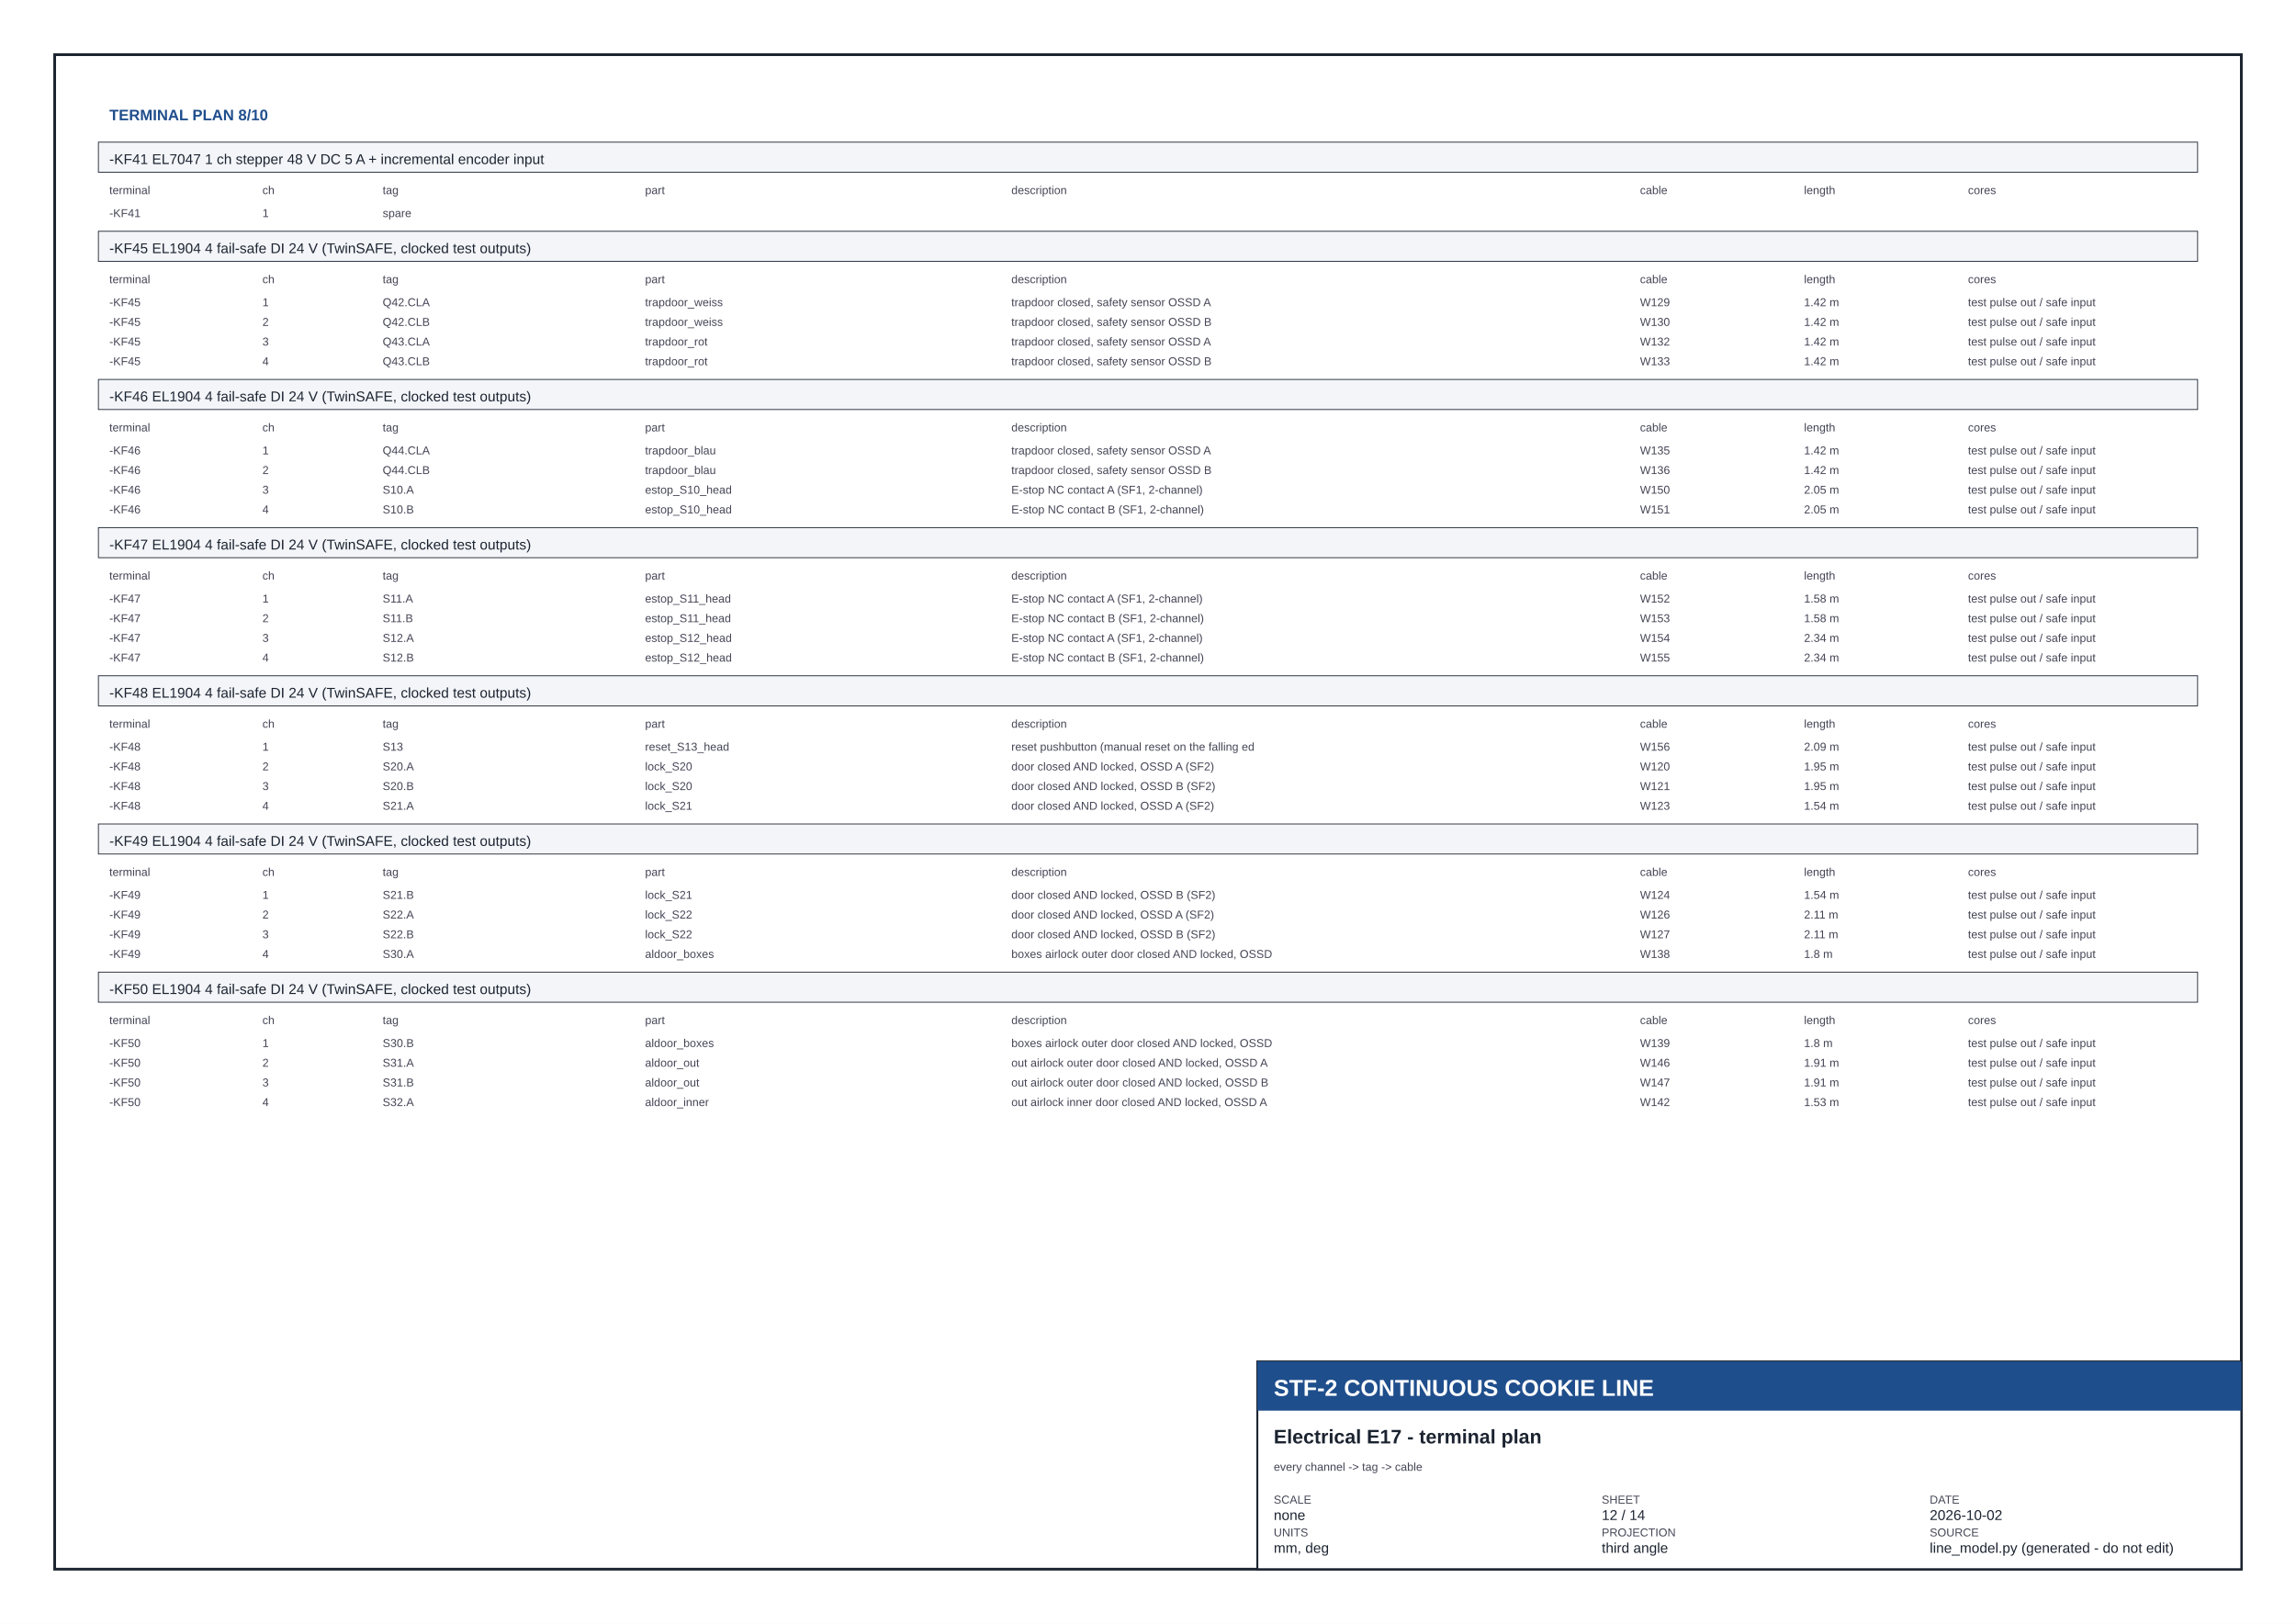
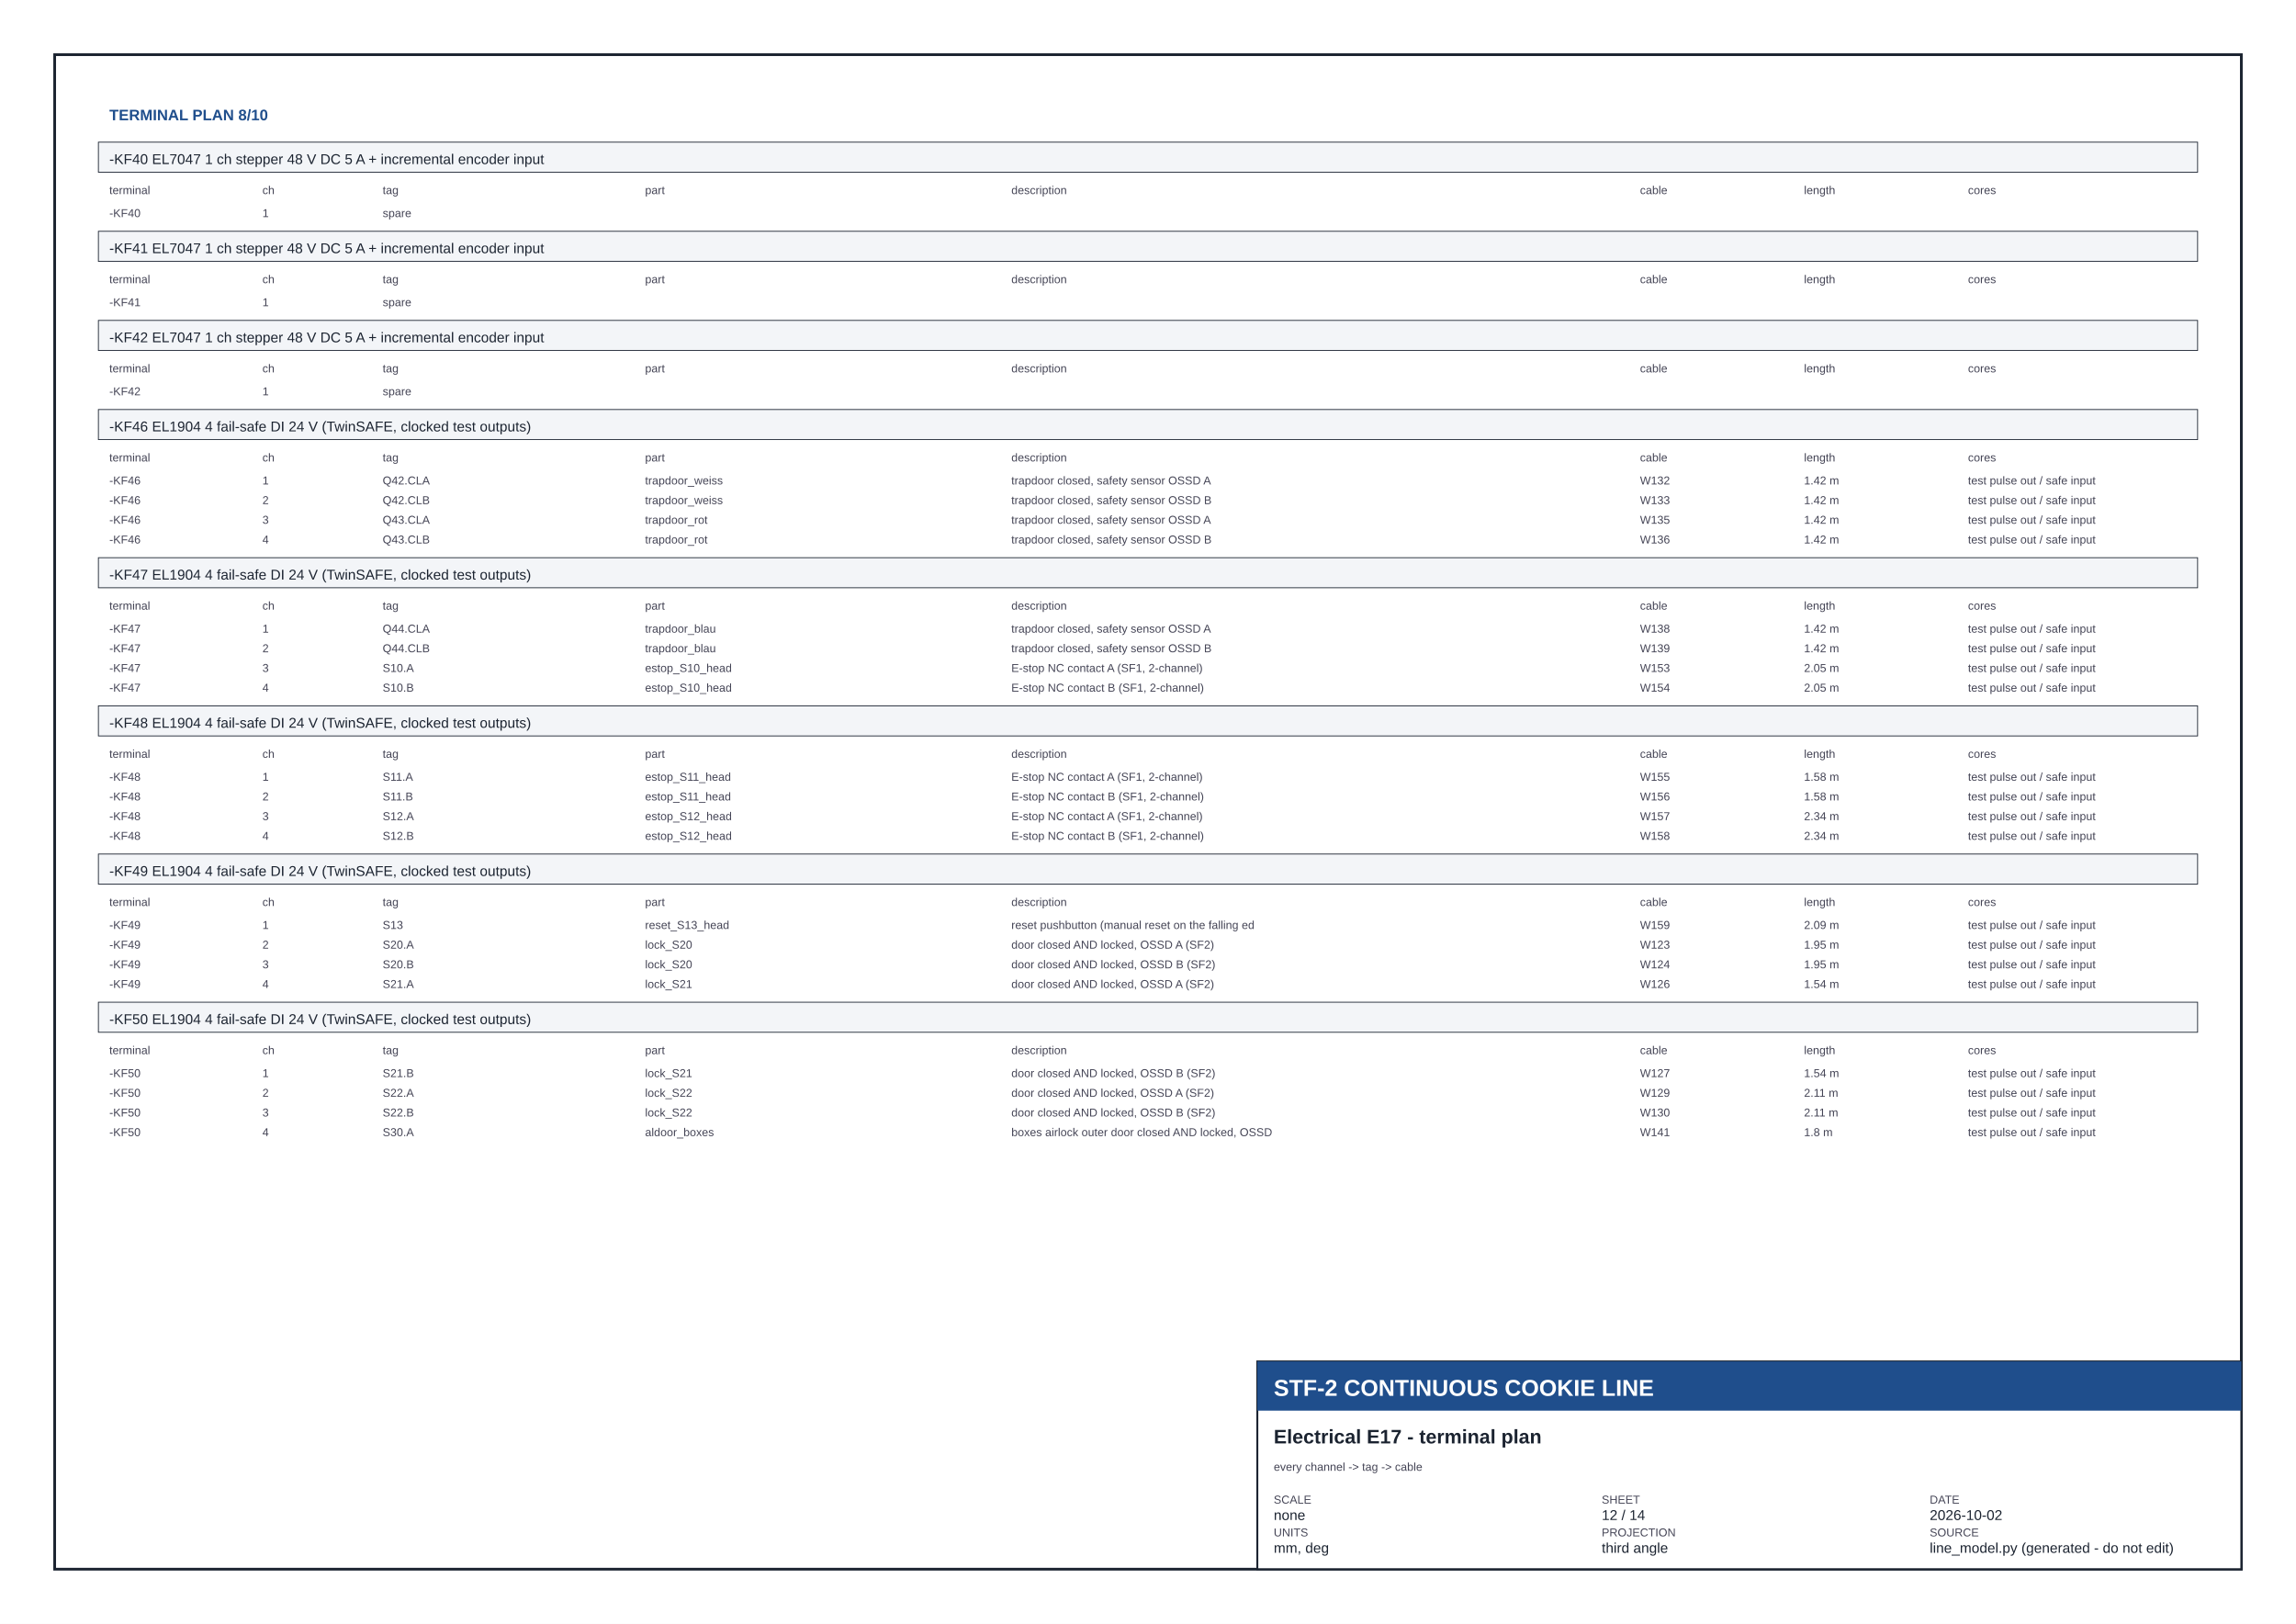
<svg xmlns="http://www.w3.org/2000/svg" width="420mm" height="297mm" viewBox="0 0 420 297">
  <defs>
    <marker id="a" viewBox="0 0 10 10" refX="5" refY="5" markerWidth="4" markerHeight="4" orient="auto-start-reverse">
      <path d="M0,2 L10,5 L0,8 z" fill="#1b2330" />
    </marker>
    <marker id="f" viewBox="0 0 10 10" refX="5" refY="5" markerWidth="5" markerHeight="5" orient="auto">
      <path d="M0,1 L10,5 L0,9 z" fill="#1f4e8c" />
    </marker>
    <pattern id="hatch" width="1.6" height="1.6" patternUnits="userSpaceOnUse" patternTransform="rotate(45)">
      <rect width="1.6" height="1.6" fill="#eef1f5" />
      <line x1="0" y1="0" x2="0" y2="1.6" stroke="#1b2330" stroke-width=".18" />
    </pattern>
  </defs>
  <style>
text{font-family:'Helvetica Neue',Arial,sans-serif;fill:#1b2330}
.vt{font-size:3.2px;font-weight:700;letter-spacing:.3px}
.dt{font-size:2.3px}
.dim{stroke:#1b2330;stroke-width:.15;fill:none}
.ext{stroke:#1b2330;stroke-width:.1}
.tb{font-size:2.6px}.tbh{font-size:4.2px;font-weight:700}.tbs{font-size:2.1px;fill:#445}
.nt{font-size:2.3px}.nh{font-size:2.8px;font-weight:700;fill:#1f4e8c}
.co{font-size:2.1px}.col{stroke:#1f4e8c;stroke-width:.15}
</style>
  <rect width="420" height="297" fill="#ffffff" />
  <rect x="10" y="10" width="400" height="277" fill="none" stroke="#1b2330" stroke-width=".5" />
  <text x="20.0" y="22.0" class="nh" text-anchor="start">TERMINAL PLAN 8/10</text>
  <rect x="18.0" y="26.0" width="384.0" height="5.5" fill="#f3f5f8" stroke="#1b2330" stroke-width="0.15" />
-   <text x="20.0" y="30.0" class="tb" text-anchor="start">-KF41  EL7047  1 ch stepper 48 V DC 5 A + incremental encoder input</text>
+   <text x="20.0" y="30.0" class="tb" text-anchor="start">-KF40  EL7047  1 ch stepper 48 V DC 5 A + incremental encoder input</text>
  <text x="20.0" y="35.5" class="tbs" text-anchor="start">terminal</text>
  <text x="48.0" y="35.5" class="tbs" text-anchor="start">ch</text>
  <text x="70.0" y="35.5" class="tbs" text-anchor="start">tag</text>
  <text x="118.0" y="35.5" class="tbs" text-anchor="start">part</text>
  <text x="185.0" y="35.5" class="tbs" text-anchor="start">description</text>
  <text x="300.0" y="35.5" class="tbs" text-anchor="start">cable</text>
  <text x="330.0" y="35.5" class="tbs" text-anchor="start">length</text>
  <text x="360.0" y="35.5" class="tbs" text-anchor="start">cores</text>
-   <text x="20.0" y="39.7" class="tbs" text-anchor="start">-KF41</text>
+   <text x="20.0" y="39.7" class="tbs" text-anchor="start">-KF40</text>
  <text x="48.0" y="39.7" class="tbs" text-anchor="start">1</text>
  <text x="70.0" y="39.7" class="tbs" text-anchor="start">spare</text>
  <text x="118.0" y="39.7" class="tbs" text-anchor="start" />
  <text x="185.0" y="39.7" class="tbs" text-anchor="start" />
  <text x="300.0" y="39.7" class="tbs" text-anchor="start" />
  <text x="330.0" y="39.7" class="tbs" text-anchor="start" />
  <text x="360.0" y="39.7" class="tbs" text-anchor="start" />
  <rect x="18.0" y="42.3" width="384.0" height="5.5" fill="#f3f5f8" stroke="#1b2330" stroke-width="0.15" />
-   <text x="20.0" y="46.3" class="tb" text-anchor="start">-KF45  EL1904  4 fail-safe DI 24 V (TwinSAFE, clocked test outputs)</text>
+   <text x="20.0" y="46.3" class="tb" text-anchor="start">-KF41  EL7047  1 ch stepper 48 V DC 5 A + incremental encoder input</text>
  <text x="20.0" y="51.8" class="tbs" text-anchor="start">terminal</text>
  <text x="48.0" y="51.8" class="tbs" text-anchor="start">ch</text>
  <text x="70.0" y="51.8" class="tbs" text-anchor="start">tag</text>
  <text x="118.0" y="51.8" class="tbs" text-anchor="start">part</text>
  <text x="185.0" y="51.8" class="tbs" text-anchor="start">description</text>
  <text x="300.0" y="51.8" class="tbs" text-anchor="start">cable</text>
  <text x="330.0" y="51.8" class="tbs" text-anchor="start">length</text>
  <text x="360.0" y="51.8" class="tbs" text-anchor="start">cores</text>
-   <text x="20.0" y="56.0" class="tbs" text-anchor="start">-KF45</text>
+   <text x="20.0" y="56.0" class="tbs" text-anchor="start">-KF41</text>
  <text x="48.0" y="56.0" class="tbs" text-anchor="start">1</text>
-   <text x="70.0" y="56.0" class="tbs" text-anchor="start">Q42.CLA</text>
-   <text x="118.0" y="56.0" class="tbs" text-anchor="start">trapdoor_weiss</text>
-   <text x="185.0" y="56.0" class="tbs" text-anchor="start">trapdoor closed, safety sensor OSSD A</text>
-   <text x="300.0" y="56.0" class="tbs" text-anchor="start">W129</text>
-   <text x="330.0" y="56.0" class="tbs" text-anchor="start">1.42 m</text>
-   <text x="360.0" y="56.0" class="tbs" text-anchor="start">test pulse out / safe input </text>
-   <text x="20.0" y="59.6" class="tbs" text-anchor="start">-KF45</text>
-   <text x="48.0" y="59.6" class="tbs" text-anchor="start">2</text>
-   <text x="70.0" y="59.6" class="tbs" text-anchor="start">Q42.CLB</text>
-   <text x="118.0" y="59.6" class="tbs" text-anchor="start">trapdoor_weiss</text>
-   <text x="185.0" y="59.6" class="tbs" text-anchor="start">trapdoor closed, safety sensor OSSD B</text>
-   <text x="300.0" y="59.6" class="tbs" text-anchor="start">W130</text>
-   <text x="330.0" y="59.6" class="tbs" text-anchor="start">1.42 m</text>
-   <text x="360.0" y="59.6" class="tbs" text-anchor="start">test pulse out / safe input </text>
-   <text x="20.0" y="63.2" class="tbs" text-anchor="start">-KF45</text>
-   <text x="48.0" y="63.2" class="tbs" text-anchor="start">3</text>
-   <text x="70.0" y="63.2" class="tbs" text-anchor="start">Q43.CLA</text>
-   <text x="118.0" y="63.2" class="tbs" text-anchor="start">trapdoor_rot</text>
-   <text x="185.0" y="63.2" class="tbs" text-anchor="start">trapdoor closed, safety sensor OSSD A</text>
-   <text x="300.0" y="63.2" class="tbs" text-anchor="start">W132</text>
-   <text x="330.0" y="63.2" class="tbs" text-anchor="start">1.42 m</text>
-   <text x="360.0" y="63.2" class="tbs" text-anchor="start">test pulse out / safe input </text>
-   <text x="20.0" y="66.8" class="tbs" text-anchor="start">-KF45</text>
-   <text x="48.0" y="66.8" class="tbs" text-anchor="start">4</text>
-   <text x="70.0" y="66.8" class="tbs" text-anchor="start">Q43.CLB</text>
-   <text x="118.0" y="66.8" class="tbs" text-anchor="start">trapdoor_rot</text>
-   <text x="185.0" y="66.8" class="tbs" text-anchor="start">trapdoor closed, safety sensor OSSD B</text>
-   <text x="300.0" y="66.8" class="tbs" text-anchor="start">W133</text>
-   <text x="330.0" y="66.8" class="tbs" text-anchor="start">1.42 m</text>
-   <text x="360.0" y="66.8" class="tbs" text-anchor="start">test pulse out / safe input </text>
-   <rect x="18.0" y="69.4" width="384.0" height="5.5" fill="#f3f5f8" stroke="#1b2330" stroke-width="0.15" />
-   <text x="20.0" y="73.4" class="tb" text-anchor="start">-KF46  EL1904  4 fail-safe DI 24 V (TwinSAFE, clocked test outputs)</text>
-   <text x="20.0" y="78.9" class="tbs" text-anchor="start">terminal</text>
-   <text x="48.0" y="78.9" class="tbs" text-anchor="start">ch</text>
-   <text x="70.0" y="78.9" class="tbs" text-anchor="start">tag</text>
-   <text x="118.0" y="78.9" class="tbs" text-anchor="start">part</text>
-   <text x="185.0" y="78.9" class="tbs" text-anchor="start">description</text>
-   <text x="300.0" y="78.9" class="tbs" text-anchor="start">cable</text>
-   <text x="330.0" y="78.9" class="tbs" text-anchor="start">length</text>
-   <text x="360.0" y="78.9" class="tbs" text-anchor="start">cores</text>
-   <text x="20.0" y="83.1" class="tbs" text-anchor="start">-KF46</text>
-   <text x="48.0" y="83.1" class="tbs" text-anchor="start">1</text>
-   <text x="70.0" y="83.1" class="tbs" text-anchor="start">Q44.CLA</text>
-   <text x="118.0" y="83.1" class="tbs" text-anchor="start">trapdoor_blau</text>
-   <text x="185.0" y="83.1" class="tbs" text-anchor="start">trapdoor closed, safety sensor OSSD A</text>
-   <text x="300.0" y="83.1" class="tbs" text-anchor="start">W135</text>
-   <text x="330.0" y="83.1" class="tbs" text-anchor="start">1.42 m</text>
-   <text x="360.0" y="83.1" class="tbs" text-anchor="start">test pulse out / safe input </text>
-   <text x="20.0" y="86.7" class="tbs" text-anchor="start">-KF46</text>
-   <text x="48.0" y="86.7" class="tbs" text-anchor="start">2</text>
-   <text x="70.0" y="86.7" class="tbs" text-anchor="start">Q44.CLB</text>
-   <text x="118.0" y="86.7" class="tbs" text-anchor="start">trapdoor_blau</text>
-   <text x="185.0" y="86.7" class="tbs" text-anchor="start">trapdoor closed, safety sensor OSSD B</text>
-   <text x="300.0" y="86.7" class="tbs" text-anchor="start">W136</text>
-   <text x="330.0" y="86.7" class="tbs" text-anchor="start">1.42 m</text>
-   <text x="360.0" y="86.7" class="tbs" text-anchor="start">test pulse out / safe input </text>
-   <text x="20.0" y="90.3" class="tbs" text-anchor="start">-KF46</text>
-   <text x="48.0" y="90.3" class="tbs" text-anchor="start">3</text>
-   <text x="70.0" y="90.3" class="tbs" text-anchor="start">S10.A</text>
-   <text x="118.0" y="90.3" class="tbs" text-anchor="start">estop_S10_head</text>
-   <text x="185.0" y="90.3" class="tbs" text-anchor="start">E-stop NC contact A (SF1, 2-channel)</text>
-   <text x="300.0" y="90.3" class="tbs" text-anchor="start">W150</text>
-   <text x="330.0" y="90.3" class="tbs" text-anchor="start">2.05 m</text>
-   <text x="360.0" y="90.3" class="tbs" text-anchor="start">test pulse out / safe input </text>
-   <text x="20.0" y="93.9" class="tbs" text-anchor="start">-KF46</text>
-   <text x="48.0" y="93.9" class="tbs" text-anchor="start">4</text>
-   <text x="70.0" y="93.9" class="tbs" text-anchor="start">S10.B</text>
-   <text x="118.0" y="93.9" class="tbs" text-anchor="start">estop_S10_head</text>
-   <text x="185.0" y="93.9" class="tbs" text-anchor="start">E-stop NC contact B (SF1, 2-channel)</text>
-   <text x="300.0" y="93.9" class="tbs" text-anchor="start">W151</text>
-   <text x="330.0" y="93.9" class="tbs" text-anchor="start">2.05 m</text>
-   <text x="360.0" y="93.9" class="tbs" text-anchor="start">test pulse out / safe input </text>
-   <rect x="18.0" y="96.5" width="384.0" height="5.5" fill="#f3f5f8" stroke="#1b2330" stroke-width="0.15" />
-   <text x="20.0" y="100.5" class="tb" text-anchor="start">-KF47  EL1904  4 fail-safe DI 24 V (TwinSAFE, clocked test outputs)</text>
-   <text x="20.0" y="106.0" class="tbs" text-anchor="start">terminal</text>
-   <text x="48.0" y="106.0" class="tbs" text-anchor="start">ch</text>
-   <text x="70.0" y="106.0" class="tbs" text-anchor="start">tag</text>
-   <text x="118.0" y="106.0" class="tbs" text-anchor="start">part</text>
-   <text x="185.0" y="106.0" class="tbs" text-anchor="start">description</text>
-   <text x="300.0" y="106.0" class="tbs" text-anchor="start">cable</text>
-   <text x="330.0" y="106.0" class="tbs" text-anchor="start">length</text>
-   <text x="360.0" y="106.0" class="tbs" text-anchor="start">cores</text>
-   <text x="20.0" y="110.2" class="tbs" text-anchor="start">-KF47</text>
-   <text x="48.0" y="110.2" class="tbs" text-anchor="start">1</text>
-   <text x="70.0" y="110.2" class="tbs" text-anchor="start">S11.A</text>
-   <text x="118.0" y="110.2" class="tbs" text-anchor="start">estop_S11_head</text>
-   <text x="185.0" y="110.2" class="tbs" text-anchor="start">E-stop NC contact A (SF1, 2-channel)</text>
-   <text x="300.0" y="110.2" class="tbs" text-anchor="start">W152</text>
-   <text x="330.0" y="110.2" class="tbs" text-anchor="start">1.58 m</text>
-   <text x="360.0" y="110.2" class="tbs" text-anchor="start">test pulse out / safe input </text>
-   <text x="20.0" y="113.8" class="tbs" text-anchor="start">-KF47</text>
-   <text x="48.0" y="113.8" class="tbs" text-anchor="start">2</text>
-   <text x="70.0" y="113.8" class="tbs" text-anchor="start">S11.B</text>
-   <text x="118.0" y="113.8" class="tbs" text-anchor="start">estop_S11_head</text>
-   <text x="185.0" y="113.8" class="tbs" text-anchor="start">E-stop NC contact B (SF1, 2-channel)</text>
-   <text x="300.0" y="113.8" class="tbs" text-anchor="start">W153</text>
-   <text x="330.0" y="113.8" class="tbs" text-anchor="start">1.58 m</text>
-   <text x="360.0" y="113.8" class="tbs" text-anchor="start">test pulse out / safe input </text>
-   <text x="20.0" y="117.4" class="tbs" text-anchor="start">-KF47</text>
-   <text x="48.0" y="117.4" class="tbs" text-anchor="start">3</text>
-   <text x="70.0" y="117.4" class="tbs" text-anchor="start">S12.A</text>
-   <text x="118.0" y="117.4" class="tbs" text-anchor="start">estop_S12_head</text>
-   <text x="185.0" y="117.4" class="tbs" text-anchor="start">E-stop NC contact A (SF1, 2-channel)</text>
-   <text x="300.0" y="117.4" class="tbs" text-anchor="start">W154</text>
-   <text x="330.0" y="117.4" class="tbs" text-anchor="start">2.34 m</text>
-   <text x="360.0" y="117.4" class="tbs" text-anchor="start">test pulse out / safe input </text>
-   <text x="20.0" y="121.0" class="tbs" text-anchor="start">-KF47</text>
-   <text x="48.0" y="121.0" class="tbs" text-anchor="start">4</text>
-   <text x="70.0" y="121.0" class="tbs" text-anchor="start">S12.B</text>
-   <text x="118.0" y="121.0" class="tbs" text-anchor="start">estop_S12_head</text>
-   <text x="185.0" y="121.0" class="tbs" text-anchor="start">E-stop NC contact B (SF1, 2-channel)</text>
-   <text x="300.0" y="121.0" class="tbs" text-anchor="start">W155</text>
-   <text x="330.0" y="121.0" class="tbs" text-anchor="start">2.34 m</text>
-   <text x="360.0" y="121.0" class="tbs" text-anchor="start">test pulse out / safe input </text>
-   <rect x="18.0" y="123.6" width="384.0" height="5.5" fill="#f3f5f8" stroke="#1b2330" stroke-width="0.15" />
-   <text x="20.0" y="127.6" class="tb" text-anchor="start">-KF48  EL1904  4 fail-safe DI 24 V (TwinSAFE, clocked test outputs)</text>
-   <text x="20.0" y="133.1" class="tbs" text-anchor="start">terminal</text>
-   <text x="48.0" y="133.1" class="tbs" text-anchor="start">ch</text>
-   <text x="70.0" y="133.1" class="tbs" text-anchor="start">tag</text>
-   <text x="118.0" y="133.1" class="tbs" text-anchor="start">part</text>
-   <text x="185.0" y="133.1" class="tbs" text-anchor="start">description</text>
-   <text x="300.0" y="133.1" class="tbs" text-anchor="start">cable</text>
-   <text x="330.0" y="133.1" class="tbs" text-anchor="start">length</text>
-   <text x="360.0" y="133.1" class="tbs" text-anchor="start">cores</text>
-   <text x="20.0" y="137.3" class="tbs" text-anchor="start">-KF48</text>
-   <text x="48.0" y="137.3" class="tbs" text-anchor="start">1</text>
-   <text x="70.0" y="137.3" class="tbs" text-anchor="start">S13</text>
-   <text x="118.0" y="137.3" class="tbs" text-anchor="start">reset_S13_head</text>
-   <text x="185.0" y="137.3" class="tbs" text-anchor="start">reset pushbutton (manual reset on the falling ed</text>
-   <text x="300.0" y="137.3" class="tbs" text-anchor="start">W156</text>
-   <text x="330.0" y="137.3" class="tbs" text-anchor="start">2.09 m</text>
-   <text x="360.0" y="137.3" class="tbs" text-anchor="start">test pulse out / safe input </text>
-   <text x="20.0" y="140.9" class="tbs" text-anchor="start">-KF48</text>
-   <text x="48.0" y="140.9" class="tbs" text-anchor="start">2</text>
-   <text x="70.0" y="140.9" class="tbs" text-anchor="start">S20.A</text>
-   <text x="118.0" y="140.9" class="tbs" text-anchor="start">lock_S20</text>
-   <text x="185.0" y="140.9" class="tbs" text-anchor="start">door closed AND locked, OSSD A (SF2)</text>
-   <text x="300.0" y="140.9" class="tbs" text-anchor="start">W120</text>
-   <text x="330.0" y="140.9" class="tbs" text-anchor="start">1.95 m</text>
-   <text x="360.0" y="140.9" class="tbs" text-anchor="start">test pulse out / safe input </text>
-   <text x="20.0" y="144.5" class="tbs" text-anchor="start">-KF48</text>
-   <text x="48.0" y="144.5" class="tbs" text-anchor="start">3</text>
-   <text x="70.0" y="144.5" class="tbs" text-anchor="start">S20.B</text>
-   <text x="118.0" y="144.5" class="tbs" text-anchor="start">lock_S20</text>
-   <text x="185.0" y="144.5" class="tbs" text-anchor="start">door closed AND locked, OSSD B (SF2)</text>
-   <text x="300.0" y="144.5" class="tbs" text-anchor="start">W121</text>
-   <text x="330.0" y="144.5" class="tbs" text-anchor="start">1.95 m</text>
-   <text x="360.0" y="144.5" class="tbs" text-anchor="start">test pulse out / safe input </text>
-   <text x="20.0" y="148.1" class="tbs" text-anchor="start">-KF48</text>
-   <text x="48.0" y="148.1" class="tbs" text-anchor="start">4</text>
-   <text x="70.0" y="148.1" class="tbs" text-anchor="start">S21.A</text>
-   <text x="118.0" y="148.1" class="tbs" text-anchor="start">lock_S21</text>
-   <text x="185.0" y="148.1" class="tbs" text-anchor="start">door closed AND locked, OSSD A (SF2)</text>
-   <text x="300.0" y="148.1" class="tbs" text-anchor="start">W123</text>
-   <text x="330.0" y="148.1" class="tbs" text-anchor="start">1.54 m</text>
-   <text x="360.0" y="148.1" class="tbs" text-anchor="start">test pulse out / safe input </text>
-   <rect x="18.0" y="150.7" width="384.0" height="5.5" fill="#f3f5f8" stroke="#1b2330" stroke-width="0.15" />
-   <text x="20.0" y="154.7" class="tb" text-anchor="start">-KF49  EL1904  4 fail-safe DI 24 V (TwinSAFE, clocked test outputs)</text>
-   <text x="20.0" y="160.2" class="tbs" text-anchor="start">terminal</text>
-   <text x="48.0" y="160.2" class="tbs" text-anchor="start">ch</text>
-   <text x="70.0" y="160.2" class="tbs" text-anchor="start">tag</text>
-   <text x="118.0" y="160.2" class="tbs" text-anchor="start">part</text>
-   <text x="185.0" y="160.2" class="tbs" text-anchor="start">description</text>
-   <text x="300.0" y="160.2" class="tbs" text-anchor="start">cable</text>
-   <text x="330.0" y="160.2" class="tbs" text-anchor="start">length</text>
-   <text x="360.0" y="160.2" class="tbs" text-anchor="start">cores</text>
-   <text x="20.0" y="164.4" class="tbs" text-anchor="start">-KF49</text>
-   <text x="48.0" y="164.4" class="tbs" text-anchor="start">1</text>
-   <text x="70.0" y="164.4" class="tbs" text-anchor="start">S21.B</text>
-   <text x="118.0" y="164.4" class="tbs" text-anchor="start">lock_S21</text>
-   <text x="185.0" y="164.4" class="tbs" text-anchor="start">door closed AND locked, OSSD B (SF2)</text>
-   <text x="300.0" y="164.4" class="tbs" text-anchor="start">W124</text>
-   <text x="330.0" y="164.4" class="tbs" text-anchor="start">1.54 m</text>
-   <text x="360.0" y="164.4" class="tbs" text-anchor="start">test pulse out / safe input </text>
-   <text x="20.0" y="168.0" class="tbs" text-anchor="start">-KF49</text>
-   <text x="48.0" y="168.0" class="tbs" text-anchor="start">2</text>
-   <text x="70.0" y="168.0" class="tbs" text-anchor="start">S22.A</text>
-   <text x="118.0" y="168.0" class="tbs" text-anchor="start">lock_S22</text>
-   <text x="185.0" y="168.0" class="tbs" text-anchor="start">door closed AND locked, OSSD A (SF2)</text>
-   <text x="300.0" y="168.0" class="tbs" text-anchor="start">W126</text>
-   <text x="330.0" y="168.0" class="tbs" text-anchor="start">2.11 m</text>
-   <text x="360.0" y="168.0" class="tbs" text-anchor="start">test pulse out / safe input </text>
-   <text x="20.0" y="171.6" class="tbs" text-anchor="start">-KF49</text>
-   <text x="48.0" y="171.6" class="tbs" text-anchor="start">3</text>
-   <text x="70.0" y="171.6" class="tbs" text-anchor="start">S22.B</text>
-   <text x="118.0" y="171.6" class="tbs" text-anchor="start">lock_S22</text>
-   <text x="185.0" y="171.6" class="tbs" text-anchor="start">door closed AND locked, OSSD B (SF2)</text>
-   <text x="300.0" y="171.6" class="tbs" text-anchor="start">W127</text>
-   <text x="330.0" y="171.6" class="tbs" text-anchor="start">2.11 m</text>
-   <text x="360.0" y="171.6" class="tbs" text-anchor="start">test pulse out / safe input </text>
-   <text x="20.0" y="175.2" class="tbs" text-anchor="start">-KF49</text>
-   <text x="48.0" y="175.2" class="tbs" text-anchor="start">4</text>
-   <text x="70.0" y="175.2" class="tbs" text-anchor="start">S30.A</text>
-   <text x="118.0" y="175.2" class="tbs" text-anchor="start">aldoor_boxes</text>
-   <text x="185.0" y="175.2" class="tbs" text-anchor="start">boxes airlock outer door closed AND locked, OSSD</text>
-   <text x="300.0" y="175.2" class="tbs" text-anchor="start">W138</text>
-   <text x="330.0" y="175.2" class="tbs" text-anchor="start">1.8 m</text>
-   <text x="360.0" y="175.2" class="tbs" text-anchor="start">test pulse out / safe input </text>
-   <rect x="18.0" y="177.8" width="384.0" height="5.5" fill="#f3f5f8" stroke="#1b2330" stroke-width="0.15" />
-   <text x="20.0" y="181.8" class="tb" text-anchor="start">-KF50  EL1904  4 fail-safe DI 24 V (TwinSAFE, clocked test outputs)</text>
-   <text x="20.0" y="187.3" class="tbs" text-anchor="start">terminal</text>
-   <text x="48.0" y="187.3" class="tbs" text-anchor="start">ch</text>
-   <text x="70.0" y="187.3" class="tbs" text-anchor="start">tag</text>
-   <text x="118.0" y="187.3" class="tbs" text-anchor="start">part</text>
-   <text x="185.0" y="187.3" class="tbs" text-anchor="start">description</text>
-   <text x="300.0" y="187.3" class="tbs" text-anchor="start">cable</text>
-   <text x="330.0" y="187.3" class="tbs" text-anchor="start">length</text>
-   <text x="360.0" y="187.3" class="tbs" text-anchor="start">cores</text>
-   <text x="20.0" y="191.5" class="tbs" text-anchor="start">-KF50</text>
-   <text x="48.0" y="191.5" class="tbs" text-anchor="start">1</text>
-   <text x="70.0" y="191.5" class="tbs" text-anchor="start">S30.B</text>
-   <text x="118.0" y="191.5" class="tbs" text-anchor="start">aldoor_boxes</text>
-   <text x="185.0" y="191.5" class="tbs" text-anchor="start">boxes airlock outer door closed AND locked, OSSD</text>
-   <text x="300.0" y="191.5" class="tbs" text-anchor="start">W139</text>
-   <text x="330.0" y="191.5" class="tbs" text-anchor="start">1.8 m</text>
-   <text x="360.0" y="191.5" class="tbs" text-anchor="start">test pulse out / safe input </text>
-   <text x="20.0" y="195.1" class="tbs" text-anchor="start">-KF50</text>
-   <text x="48.0" y="195.1" class="tbs" text-anchor="start">2</text>
-   <text x="70.0" y="195.1" class="tbs" text-anchor="start">S31.A</text>
-   <text x="118.0" y="195.1" class="tbs" text-anchor="start">aldoor_out</text>
-   <text x="185.0" y="195.1" class="tbs" text-anchor="start">out airlock outer door closed AND locked, OSSD A</text>
-   <text x="300.0" y="195.1" class="tbs" text-anchor="start">W146</text>
-   <text x="330.0" y="195.1" class="tbs" text-anchor="start">1.91 m</text>
-   <text x="360.0" y="195.1" class="tbs" text-anchor="start">test pulse out / safe input </text>
-   <text x="20.0" y="198.7" class="tbs" text-anchor="start">-KF50</text>
-   <text x="48.0" y="198.7" class="tbs" text-anchor="start">3</text>
-   <text x="70.0" y="198.7" class="tbs" text-anchor="start">S31.B</text>
-   <text x="118.0" y="198.7" class="tbs" text-anchor="start">aldoor_out</text>
-   <text x="185.0" y="198.7" class="tbs" text-anchor="start">out airlock outer door closed AND locked, OSSD B</text>
-   <text x="300.0" y="198.7" class="tbs" text-anchor="start">W147</text>
-   <text x="330.0" y="198.7" class="tbs" text-anchor="start">1.91 m</text>
-   <text x="360.0" y="198.7" class="tbs" text-anchor="start">test pulse out / safe input </text>
-   <text x="20.0" y="202.3" class="tbs" text-anchor="start">-KF50</text>
-   <text x="48.0" y="202.3" class="tbs" text-anchor="start">4</text>
-   <text x="70.0" y="202.3" class="tbs" text-anchor="start">S32.A</text>
-   <text x="118.0" y="202.3" class="tbs" text-anchor="start">aldoor_inner</text>
-   <text x="185.0" y="202.3" class="tbs" text-anchor="start">out airlock inner door closed AND locked, OSSD A</text>
-   <text x="300.0" y="202.3" class="tbs" text-anchor="start">W142</text>
-   <text x="330.0" y="202.3" class="tbs" text-anchor="start">1.53 m</text>
-   <text x="360.0" y="202.3" class="tbs" text-anchor="start">test pulse out / safe input </text>
+   <text x="70.0" y="56.0" class="tbs" text-anchor="start">spare</text>
+   <text x="118.0" y="56.0" class="tbs" text-anchor="start" />
+   <text x="185.0" y="56.0" class="tbs" text-anchor="start" />
+   <text x="300.0" y="56.0" class="tbs" text-anchor="start" />
+   <text x="330.0" y="56.0" class="tbs" text-anchor="start" />
+   <text x="360.0" y="56.0" class="tbs" text-anchor="start" />
+   <rect x="18.0" y="58.6" width="384.0" height="5.5" fill="#f3f5f8" stroke="#1b2330" stroke-width="0.15" />
+   <text x="20.0" y="62.6" class="tb" text-anchor="start">-KF42  EL7047  1 ch stepper 48 V DC 5 A + incremental encoder input</text>
+   <text x="20.0" y="68.1" class="tbs" text-anchor="start">terminal</text>
+   <text x="48.0" y="68.1" class="tbs" text-anchor="start">ch</text>
+   <text x="70.0" y="68.1" class="tbs" text-anchor="start">tag</text>
+   <text x="118.0" y="68.1" class="tbs" text-anchor="start">part</text>
+   <text x="185.0" y="68.1" class="tbs" text-anchor="start">description</text>
+   <text x="300.0" y="68.1" class="tbs" text-anchor="start">cable</text>
+   <text x="330.0" y="68.1" class="tbs" text-anchor="start">length</text>
+   <text x="360.0" y="68.1" class="tbs" text-anchor="start">cores</text>
+   <text x="20.0" y="72.3" class="tbs" text-anchor="start">-KF42</text>
+   <text x="48.0" y="72.3" class="tbs" text-anchor="start">1</text>
+   <text x="70.0" y="72.3" class="tbs" text-anchor="start">spare</text>
+   <text x="118.0" y="72.3" class="tbs" text-anchor="start" />
+   <text x="185.0" y="72.3" class="tbs" text-anchor="start" />
+   <text x="300.0" y="72.3" class="tbs" text-anchor="start" />
+   <text x="330.0" y="72.3" class="tbs" text-anchor="start" />
+   <text x="360.0" y="72.3" class="tbs" text-anchor="start" />
+   <rect x="18.0" y="74.9" width="384.0" height="5.5" fill="#f3f5f8" stroke="#1b2330" stroke-width="0.15" />
+   <text x="20.0" y="78.9" class="tb" text-anchor="start">-KF46  EL1904  4 fail-safe DI 24 V (TwinSAFE, clocked test outputs)</text>
+   <text x="20.0" y="84.4" class="tbs" text-anchor="start">terminal</text>
+   <text x="48.0" y="84.4" class="tbs" text-anchor="start">ch</text>
+   <text x="70.0" y="84.4" class="tbs" text-anchor="start">tag</text>
+   <text x="118.0" y="84.4" class="tbs" text-anchor="start">part</text>
+   <text x="185.0" y="84.4" class="tbs" text-anchor="start">description</text>
+   <text x="300.0" y="84.4" class="tbs" text-anchor="start">cable</text>
+   <text x="330.0" y="84.4" class="tbs" text-anchor="start">length</text>
+   <text x="360.0" y="84.4" class="tbs" text-anchor="start">cores</text>
+   <text x="20.0" y="88.6" class="tbs" text-anchor="start">-KF46</text>
+   <text x="48.0" y="88.6" class="tbs" text-anchor="start">1</text>
+   <text x="70.0" y="88.6" class="tbs" text-anchor="start">Q42.CLA</text>
+   <text x="118.0" y="88.6" class="tbs" text-anchor="start">trapdoor_weiss</text>
+   <text x="185.0" y="88.6" class="tbs" text-anchor="start">trapdoor closed, safety sensor OSSD A</text>
+   <text x="300.0" y="88.6" class="tbs" text-anchor="start">W132</text>
+   <text x="330.0" y="88.6" class="tbs" text-anchor="start">1.42 m</text>
+   <text x="360.0" y="88.6" class="tbs" text-anchor="start">test pulse out / safe input </text>
+   <text x="20.0" y="92.2" class="tbs" text-anchor="start">-KF46</text>
+   <text x="48.0" y="92.2" class="tbs" text-anchor="start">2</text>
+   <text x="70.0" y="92.2" class="tbs" text-anchor="start">Q42.CLB</text>
+   <text x="118.0" y="92.2" class="tbs" text-anchor="start">trapdoor_weiss</text>
+   <text x="185.0" y="92.2" class="tbs" text-anchor="start">trapdoor closed, safety sensor OSSD B</text>
+   <text x="300.0" y="92.2" class="tbs" text-anchor="start">W133</text>
+   <text x="330.0" y="92.2" class="tbs" text-anchor="start">1.42 m</text>
+   <text x="360.0" y="92.2" class="tbs" text-anchor="start">test pulse out / safe input </text>
+   <text x="20.0" y="95.8" class="tbs" text-anchor="start">-KF46</text>
+   <text x="48.0" y="95.8" class="tbs" text-anchor="start">3</text>
+   <text x="70.0" y="95.8" class="tbs" text-anchor="start">Q43.CLA</text>
+   <text x="118.0" y="95.8" class="tbs" text-anchor="start">trapdoor_rot</text>
+   <text x="185.0" y="95.8" class="tbs" text-anchor="start">trapdoor closed, safety sensor OSSD A</text>
+   <text x="300.0" y="95.8" class="tbs" text-anchor="start">W135</text>
+   <text x="330.0" y="95.8" class="tbs" text-anchor="start">1.42 m</text>
+   <text x="360.0" y="95.8" class="tbs" text-anchor="start">test pulse out / safe input </text>
+   <text x="20.0" y="99.4" class="tbs" text-anchor="start">-KF46</text>
+   <text x="48.0" y="99.4" class="tbs" text-anchor="start">4</text>
+   <text x="70.0" y="99.4" class="tbs" text-anchor="start">Q43.CLB</text>
+   <text x="118.0" y="99.4" class="tbs" text-anchor="start">trapdoor_rot</text>
+   <text x="185.0" y="99.4" class="tbs" text-anchor="start">trapdoor closed, safety sensor OSSD B</text>
+   <text x="300.0" y="99.4" class="tbs" text-anchor="start">W136</text>
+   <text x="330.0" y="99.4" class="tbs" text-anchor="start">1.42 m</text>
+   <text x="360.0" y="99.4" class="tbs" text-anchor="start">test pulse out / safe input </text>
+   <rect x="18.0" y="102.0" width="384.0" height="5.5" fill="#f3f5f8" stroke="#1b2330" stroke-width="0.15" />
+   <text x="20.0" y="106.0" class="tb" text-anchor="start">-KF47  EL1904  4 fail-safe DI 24 V (TwinSAFE, clocked test outputs)</text>
+   <text x="20.0" y="111.5" class="tbs" text-anchor="start">terminal</text>
+   <text x="48.0" y="111.5" class="tbs" text-anchor="start">ch</text>
+   <text x="70.0" y="111.5" class="tbs" text-anchor="start">tag</text>
+   <text x="118.0" y="111.5" class="tbs" text-anchor="start">part</text>
+   <text x="185.0" y="111.5" class="tbs" text-anchor="start">description</text>
+   <text x="300.0" y="111.5" class="tbs" text-anchor="start">cable</text>
+   <text x="330.0" y="111.5" class="tbs" text-anchor="start">length</text>
+   <text x="360.0" y="111.5" class="tbs" text-anchor="start">cores</text>
+   <text x="20.0" y="115.7" class="tbs" text-anchor="start">-KF47</text>
+   <text x="48.0" y="115.7" class="tbs" text-anchor="start">1</text>
+   <text x="70.0" y="115.7" class="tbs" text-anchor="start">Q44.CLA</text>
+   <text x="118.0" y="115.7" class="tbs" text-anchor="start">trapdoor_blau</text>
+   <text x="185.0" y="115.7" class="tbs" text-anchor="start">trapdoor closed, safety sensor OSSD A</text>
+   <text x="300.0" y="115.7" class="tbs" text-anchor="start">W138</text>
+   <text x="330.0" y="115.7" class="tbs" text-anchor="start">1.42 m</text>
+   <text x="360.0" y="115.7" class="tbs" text-anchor="start">test pulse out / safe input </text>
+   <text x="20.0" y="119.3" class="tbs" text-anchor="start">-KF47</text>
+   <text x="48.0" y="119.3" class="tbs" text-anchor="start">2</text>
+   <text x="70.0" y="119.3" class="tbs" text-anchor="start">Q44.CLB</text>
+   <text x="118.0" y="119.3" class="tbs" text-anchor="start">trapdoor_blau</text>
+   <text x="185.0" y="119.3" class="tbs" text-anchor="start">trapdoor closed, safety sensor OSSD B</text>
+   <text x="300.0" y="119.3" class="tbs" text-anchor="start">W139</text>
+   <text x="330.0" y="119.3" class="tbs" text-anchor="start">1.42 m</text>
+   <text x="360.0" y="119.3" class="tbs" text-anchor="start">test pulse out / safe input </text>
+   <text x="20.0" y="122.9" class="tbs" text-anchor="start">-KF47</text>
+   <text x="48.0" y="122.9" class="tbs" text-anchor="start">3</text>
+   <text x="70.0" y="122.9" class="tbs" text-anchor="start">S10.A</text>
+   <text x="118.0" y="122.9" class="tbs" text-anchor="start">estop_S10_head</text>
+   <text x="185.0" y="122.9" class="tbs" text-anchor="start">E-stop NC contact A (SF1, 2-channel)</text>
+   <text x="300.0" y="122.9" class="tbs" text-anchor="start">W153</text>
+   <text x="330.0" y="122.9" class="tbs" text-anchor="start">2.05 m</text>
+   <text x="360.0" y="122.9" class="tbs" text-anchor="start">test pulse out / safe input </text>
+   <text x="20.0" y="126.5" class="tbs" text-anchor="start">-KF47</text>
+   <text x="48.0" y="126.5" class="tbs" text-anchor="start">4</text>
+   <text x="70.0" y="126.5" class="tbs" text-anchor="start">S10.B</text>
+   <text x="118.0" y="126.5" class="tbs" text-anchor="start">estop_S10_head</text>
+   <text x="185.0" y="126.5" class="tbs" text-anchor="start">E-stop NC contact B (SF1, 2-channel)</text>
+   <text x="300.0" y="126.5" class="tbs" text-anchor="start">W154</text>
+   <text x="330.0" y="126.5" class="tbs" text-anchor="start">2.05 m</text>
+   <text x="360.0" y="126.5" class="tbs" text-anchor="start">test pulse out / safe input </text>
+   <rect x="18.0" y="129.1" width="384.0" height="5.5" fill="#f3f5f8" stroke="#1b2330" stroke-width="0.15" />
+   <text x="20.0" y="133.1" class="tb" text-anchor="start">-KF48  EL1904  4 fail-safe DI 24 V (TwinSAFE, clocked test outputs)</text>
+   <text x="20.0" y="138.6" class="tbs" text-anchor="start">terminal</text>
+   <text x="48.0" y="138.6" class="tbs" text-anchor="start">ch</text>
+   <text x="70.0" y="138.6" class="tbs" text-anchor="start">tag</text>
+   <text x="118.0" y="138.6" class="tbs" text-anchor="start">part</text>
+   <text x="185.0" y="138.6" class="tbs" text-anchor="start">description</text>
+   <text x="300.0" y="138.6" class="tbs" text-anchor="start">cable</text>
+   <text x="330.0" y="138.6" class="tbs" text-anchor="start">length</text>
+   <text x="360.0" y="138.6" class="tbs" text-anchor="start">cores</text>
+   <text x="20.0" y="142.8" class="tbs" text-anchor="start">-KF48</text>
+   <text x="48.0" y="142.8" class="tbs" text-anchor="start">1</text>
+   <text x="70.0" y="142.8" class="tbs" text-anchor="start">S11.A</text>
+   <text x="118.0" y="142.8" class="tbs" text-anchor="start">estop_S11_head</text>
+   <text x="185.0" y="142.8" class="tbs" text-anchor="start">E-stop NC contact A (SF1, 2-channel)</text>
+   <text x="300.0" y="142.8" class="tbs" text-anchor="start">W155</text>
+   <text x="330.0" y="142.8" class="tbs" text-anchor="start">1.58 m</text>
+   <text x="360.0" y="142.8" class="tbs" text-anchor="start">test pulse out / safe input </text>
+   <text x="20.0" y="146.4" class="tbs" text-anchor="start">-KF48</text>
+   <text x="48.0" y="146.4" class="tbs" text-anchor="start">2</text>
+   <text x="70.0" y="146.4" class="tbs" text-anchor="start">S11.B</text>
+   <text x="118.0" y="146.4" class="tbs" text-anchor="start">estop_S11_head</text>
+   <text x="185.0" y="146.4" class="tbs" text-anchor="start">E-stop NC contact B (SF1, 2-channel)</text>
+   <text x="300.0" y="146.4" class="tbs" text-anchor="start">W156</text>
+   <text x="330.0" y="146.4" class="tbs" text-anchor="start">1.58 m</text>
+   <text x="360.0" y="146.4" class="tbs" text-anchor="start">test pulse out / safe input </text>
+   <text x="20.0" y="150.0" class="tbs" text-anchor="start">-KF48</text>
+   <text x="48.0" y="150.0" class="tbs" text-anchor="start">3</text>
+   <text x="70.0" y="150.0" class="tbs" text-anchor="start">S12.A</text>
+   <text x="118.0" y="150.0" class="tbs" text-anchor="start">estop_S12_head</text>
+   <text x="185.0" y="150.0" class="tbs" text-anchor="start">E-stop NC contact A (SF1, 2-channel)</text>
+   <text x="300.0" y="150.0" class="tbs" text-anchor="start">W157</text>
+   <text x="330.0" y="150.0" class="tbs" text-anchor="start">2.34 m</text>
+   <text x="360.0" y="150.0" class="tbs" text-anchor="start">test pulse out / safe input </text>
+   <text x="20.0" y="153.6" class="tbs" text-anchor="start">-KF48</text>
+   <text x="48.0" y="153.6" class="tbs" text-anchor="start">4</text>
+   <text x="70.0" y="153.6" class="tbs" text-anchor="start">S12.B</text>
+   <text x="118.0" y="153.6" class="tbs" text-anchor="start">estop_S12_head</text>
+   <text x="185.0" y="153.6" class="tbs" text-anchor="start">E-stop NC contact B (SF1, 2-channel)</text>
+   <text x="300.0" y="153.6" class="tbs" text-anchor="start">W158</text>
+   <text x="330.0" y="153.6" class="tbs" text-anchor="start">2.34 m</text>
+   <text x="360.0" y="153.6" class="tbs" text-anchor="start">test pulse out / safe input </text>
+   <rect x="18.0" y="156.2" width="384.0" height="5.5" fill="#f3f5f8" stroke="#1b2330" stroke-width="0.15" />
+   <text x="20.0" y="160.2" class="tb" text-anchor="start">-KF49  EL1904  4 fail-safe DI 24 V (TwinSAFE, clocked test outputs)</text>
+   <text x="20.0" y="165.7" class="tbs" text-anchor="start">terminal</text>
+   <text x="48.0" y="165.7" class="tbs" text-anchor="start">ch</text>
+   <text x="70.0" y="165.7" class="tbs" text-anchor="start">tag</text>
+   <text x="118.0" y="165.7" class="tbs" text-anchor="start">part</text>
+   <text x="185.0" y="165.7" class="tbs" text-anchor="start">description</text>
+   <text x="300.0" y="165.7" class="tbs" text-anchor="start">cable</text>
+   <text x="330.0" y="165.7" class="tbs" text-anchor="start">length</text>
+   <text x="360.0" y="165.7" class="tbs" text-anchor="start">cores</text>
+   <text x="20.0" y="169.9" class="tbs" text-anchor="start">-KF49</text>
+   <text x="48.0" y="169.9" class="tbs" text-anchor="start">1</text>
+   <text x="70.0" y="169.9" class="tbs" text-anchor="start">S13</text>
+   <text x="118.0" y="169.9" class="tbs" text-anchor="start">reset_S13_head</text>
+   <text x="185.0" y="169.9" class="tbs" text-anchor="start">reset pushbutton (manual reset on the falling ed</text>
+   <text x="300.0" y="169.9" class="tbs" text-anchor="start">W159</text>
+   <text x="330.0" y="169.9" class="tbs" text-anchor="start">2.09 m</text>
+   <text x="360.0" y="169.9" class="tbs" text-anchor="start">test pulse out / safe input </text>
+   <text x="20.0" y="173.5" class="tbs" text-anchor="start">-KF49</text>
+   <text x="48.0" y="173.5" class="tbs" text-anchor="start">2</text>
+   <text x="70.0" y="173.5" class="tbs" text-anchor="start">S20.A</text>
+   <text x="118.0" y="173.5" class="tbs" text-anchor="start">lock_S20</text>
+   <text x="185.0" y="173.5" class="tbs" text-anchor="start">door closed AND locked, OSSD A (SF2)</text>
+   <text x="300.0" y="173.5" class="tbs" text-anchor="start">W123</text>
+   <text x="330.0" y="173.5" class="tbs" text-anchor="start">1.95 m</text>
+   <text x="360.0" y="173.5" class="tbs" text-anchor="start">test pulse out / safe input </text>
+   <text x="20.0" y="177.1" class="tbs" text-anchor="start">-KF49</text>
+   <text x="48.0" y="177.1" class="tbs" text-anchor="start">3</text>
+   <text x="70.0" y="177.1" class="tbs" text-anchor="start">S20.B</text>
+   <text x="118.0" y="177.1" class="tbs" text-anchor="start">lock_S20</text>
+   <text x="185.0" y="177.1" class="tbs" text-anchor="start">door closed AND locked, OSSD B (SF2)</text>
+   <text x="300.0" y="177.1" class="tbs" text-anchor="start">W124</text>
+   <text x="330.0" y="177.1" class="tbs" text-anchor="start">1.95 m</text>
+   <text x="360.0" y="177.1" class="tbs" text-anchor="start">test pulse out / safe input </text>
+   <text x="20.0" y="180.7" class="tbs" text-anchor="start">-KF49</text>
+   <text x="48.0" y="180.7" class="tbs" text-anchor="start">4</text>
+   <text x="70.0" y="180.7" class="tbs" text-anchor="start">S21.A</text>
+   <text x="118.0" y="180.7" class="tbs" text-anchor="start">lock_S21</text>
+   <text x="185.0" y="180.7" class="tbs" text-anchor="start">door closed AND locked, OSSD A (SF2)</text>
+   <text x="300.0" y="180.7" class="tbs" text-anchor="start">W126</text>
+   <text x="330.0" y="180.7" class="tbs" text-anchor="start">1.54 m</text>
+   <text x="360.0" y="180.7" class="tbs" text-anchor="start">test pulse out / safe input </text>
+   <rect x="18.0" y="183.3" width="384.0" height="5.5" fill="#f3f5f8" stroke="#1b2330" stroke-width="0.15" />
+   <text x="20.0" y="187.3" class="tb" text-anchor="start">-KF50  EL1904  4 fail-safe DI 24 V (TwinSAFE, clocked test outputs)</text>
+   <text x="20.0" y="192.8" class="tbs" text-anchor="start">terminal</text>
+   <text x="48.0" y="192.8" class="tbs" text-anchor="start">ch</text>
+   <text x="70.0" y="192.8" class="tbs" text-anchor="start">tag</text>
+   <text x="118.0" y="192.8" class="tbs" text-anchor="start">part</text>
+   <text x="185.0" y="192.8" class="tbs" text-anchor="start">description</text>
+   <text x="300.0" y="192.8" class="tbs" text-anchor="start">cable</text>
+   <text x="330.0" y="192.8" class="tbs" text-anchor="start">length</text>
+   <text x="360.0" y="192.8" class="tbs" text-anchor="start">cores</text>
+   <text x="20.0" y="197.0" class="tbs" text-anchor="start">-KF50</text>
+   <text x="48.0" y="197.0" class="tbs" text-anchor="start">1</text>
+   <text x="70.0" y="197.0" class="tbs" text-anchor="start">S21.B</text>
+   <text x="118.0" y="197.0" class="tbs" text-anchor="start">lock_S21</text>
+   <text x="185.0" y="197.0" class="tbs" text-anchor="start">door closed AND locked, OSSD B (SF2)</text>
+   <text x="300.0" y="197.0" class="tbs" text-anchor="start">W127</text>
+   <text x="330.0" y="197.0" class="tbs" text-anchor="start">1.54 m</text>
+   <text x="360.0" y="197.0" class="tbs" text-anchor="start">test pulse out / safe input </text>
+   <text x="20.0" y="200.6" class="tbs" text-anchor="start">-KF50</text>
+   <text x="48.0" y="200.6" class="tbs" text-anchor="start">2</text>
+   <text x="70.0" y="200.6" class="tbs" text-anchor="start">S22.A</text>
+   <text x="118.0" y="200.6" class="tbs" text-anchor="start">lock_S22</text>
+   <text x="185.0" y="200.6" class="tbs" text-anchor="start">door closed AND locked, OSSD A (SF2)</text>
+   <text x="300.0" y="200.6" class="tbs" text-anchor="start">W129</text>
+   <text x="330.0" y="200.6" class="tbs" text-anchor="start">2.11 m</text>
+   <text x="360.0" y="200.6" class="tbs" text-anchor="start">test pulse out / safe input </text>
+   <text x="20.0" y="204.2" class="tbs" text-anchor="start">-KF50</text>
+   <text x="48.0" y="204.2" class="tbs" text-anchor="start">3</text>
+   <text x="70.0" y="204.2" class="tbs" text-anchor="start">S22.B</text>
+   <text x="118.0" y="204.2" class="tbs" text-anchor="start">lock_S22</text>
+   <text x="185.0" y="204.2" class="tbs" text-anchor="start">door closed AND locked, OSSD B (SF2)</text>
+   <text x="300.0" y="204.2" class="tbs" text-anchor="start">W130</text>
+   <text x="330.0" y="204.2" class="tbs" text-anchor="start">2.11 m</text>
+   <text x="360.0" y="204.2" class="tbs" text-anchor="start">test pulse out / safe input </text>
+   <text x="20.0" y="207.8" class="tbs" text-anchor="start">-KF50</text>
+   <text x="48.0" y="207.8" class="tbs" text-anchor="start">4</text>
+   <text x="70.0" y="207.8" class="tbs" text-anchor="start">S30.A</text>
+   <text x="118.0" y="207.8" class="tbs" text-anchor="start">aldoor_boxes</text>
+   <text x="185.0" y="207.8" class="tbs" text-anchor="start">boxes airlock outer door closed AND locked, OSSD</text>
+   <text x="300.0" y="207.8" class="tbs" text-anchor="start">W141</text>
+   <text x="330.0" y="207.8" class="tbs" text-anchor="start">1.8 m</text>
+   <text x="360.0" y="207.8" class="tbs" text-anchor="start">test pulse out / safe input </text>
  <rect x="230" y="249" width="180" height="38" fill="#fff" stroke="#1b2330" stroke-width=".35" />
  <rect x="230" y="249" width="180" height="9" fill="#1f4e8c" />
  <text x="233" y="255.3" class="tbh" style="fill:#fff">STF-2 CONTINUOUS COOKIE LINE</text>
  <text x="233" y="264" class="tbh" style="font-size:3.6px">Electrical E17 - terminal plan</text>
  <text x="233" y="269" class="tbs">every channel -&gt; tag -&gt; cable</text>
  <text x="233" y="275" class="tbs">SCALE</text>
  <text x="233" y="278" class="tb">none</text>
  <text x="293" y="275" class="tbs">SHEET</text>
  <text x="293" y="278" class="tb">12 / 14</text>
  <text x="353" y="275" class="tbs">DATE</text>
  <text x="353" y="278" class="tb">2026-10-02</text>
  <text x="233" y="281" class="tbs">UNITS</text>
  <text x="233" y="284" class="tb">mm, deg</text>
  <text x="293" y="281" class="tbs">PROJECTION</text>
  <text x="293" y="284" class="tb">third angle</text>
  <text x="353" y="281" class="tbs">SOURCE</text>
  <text x="353" y="284" class="tb">line_model.py (generated - do not edit)</text>
</svg>
